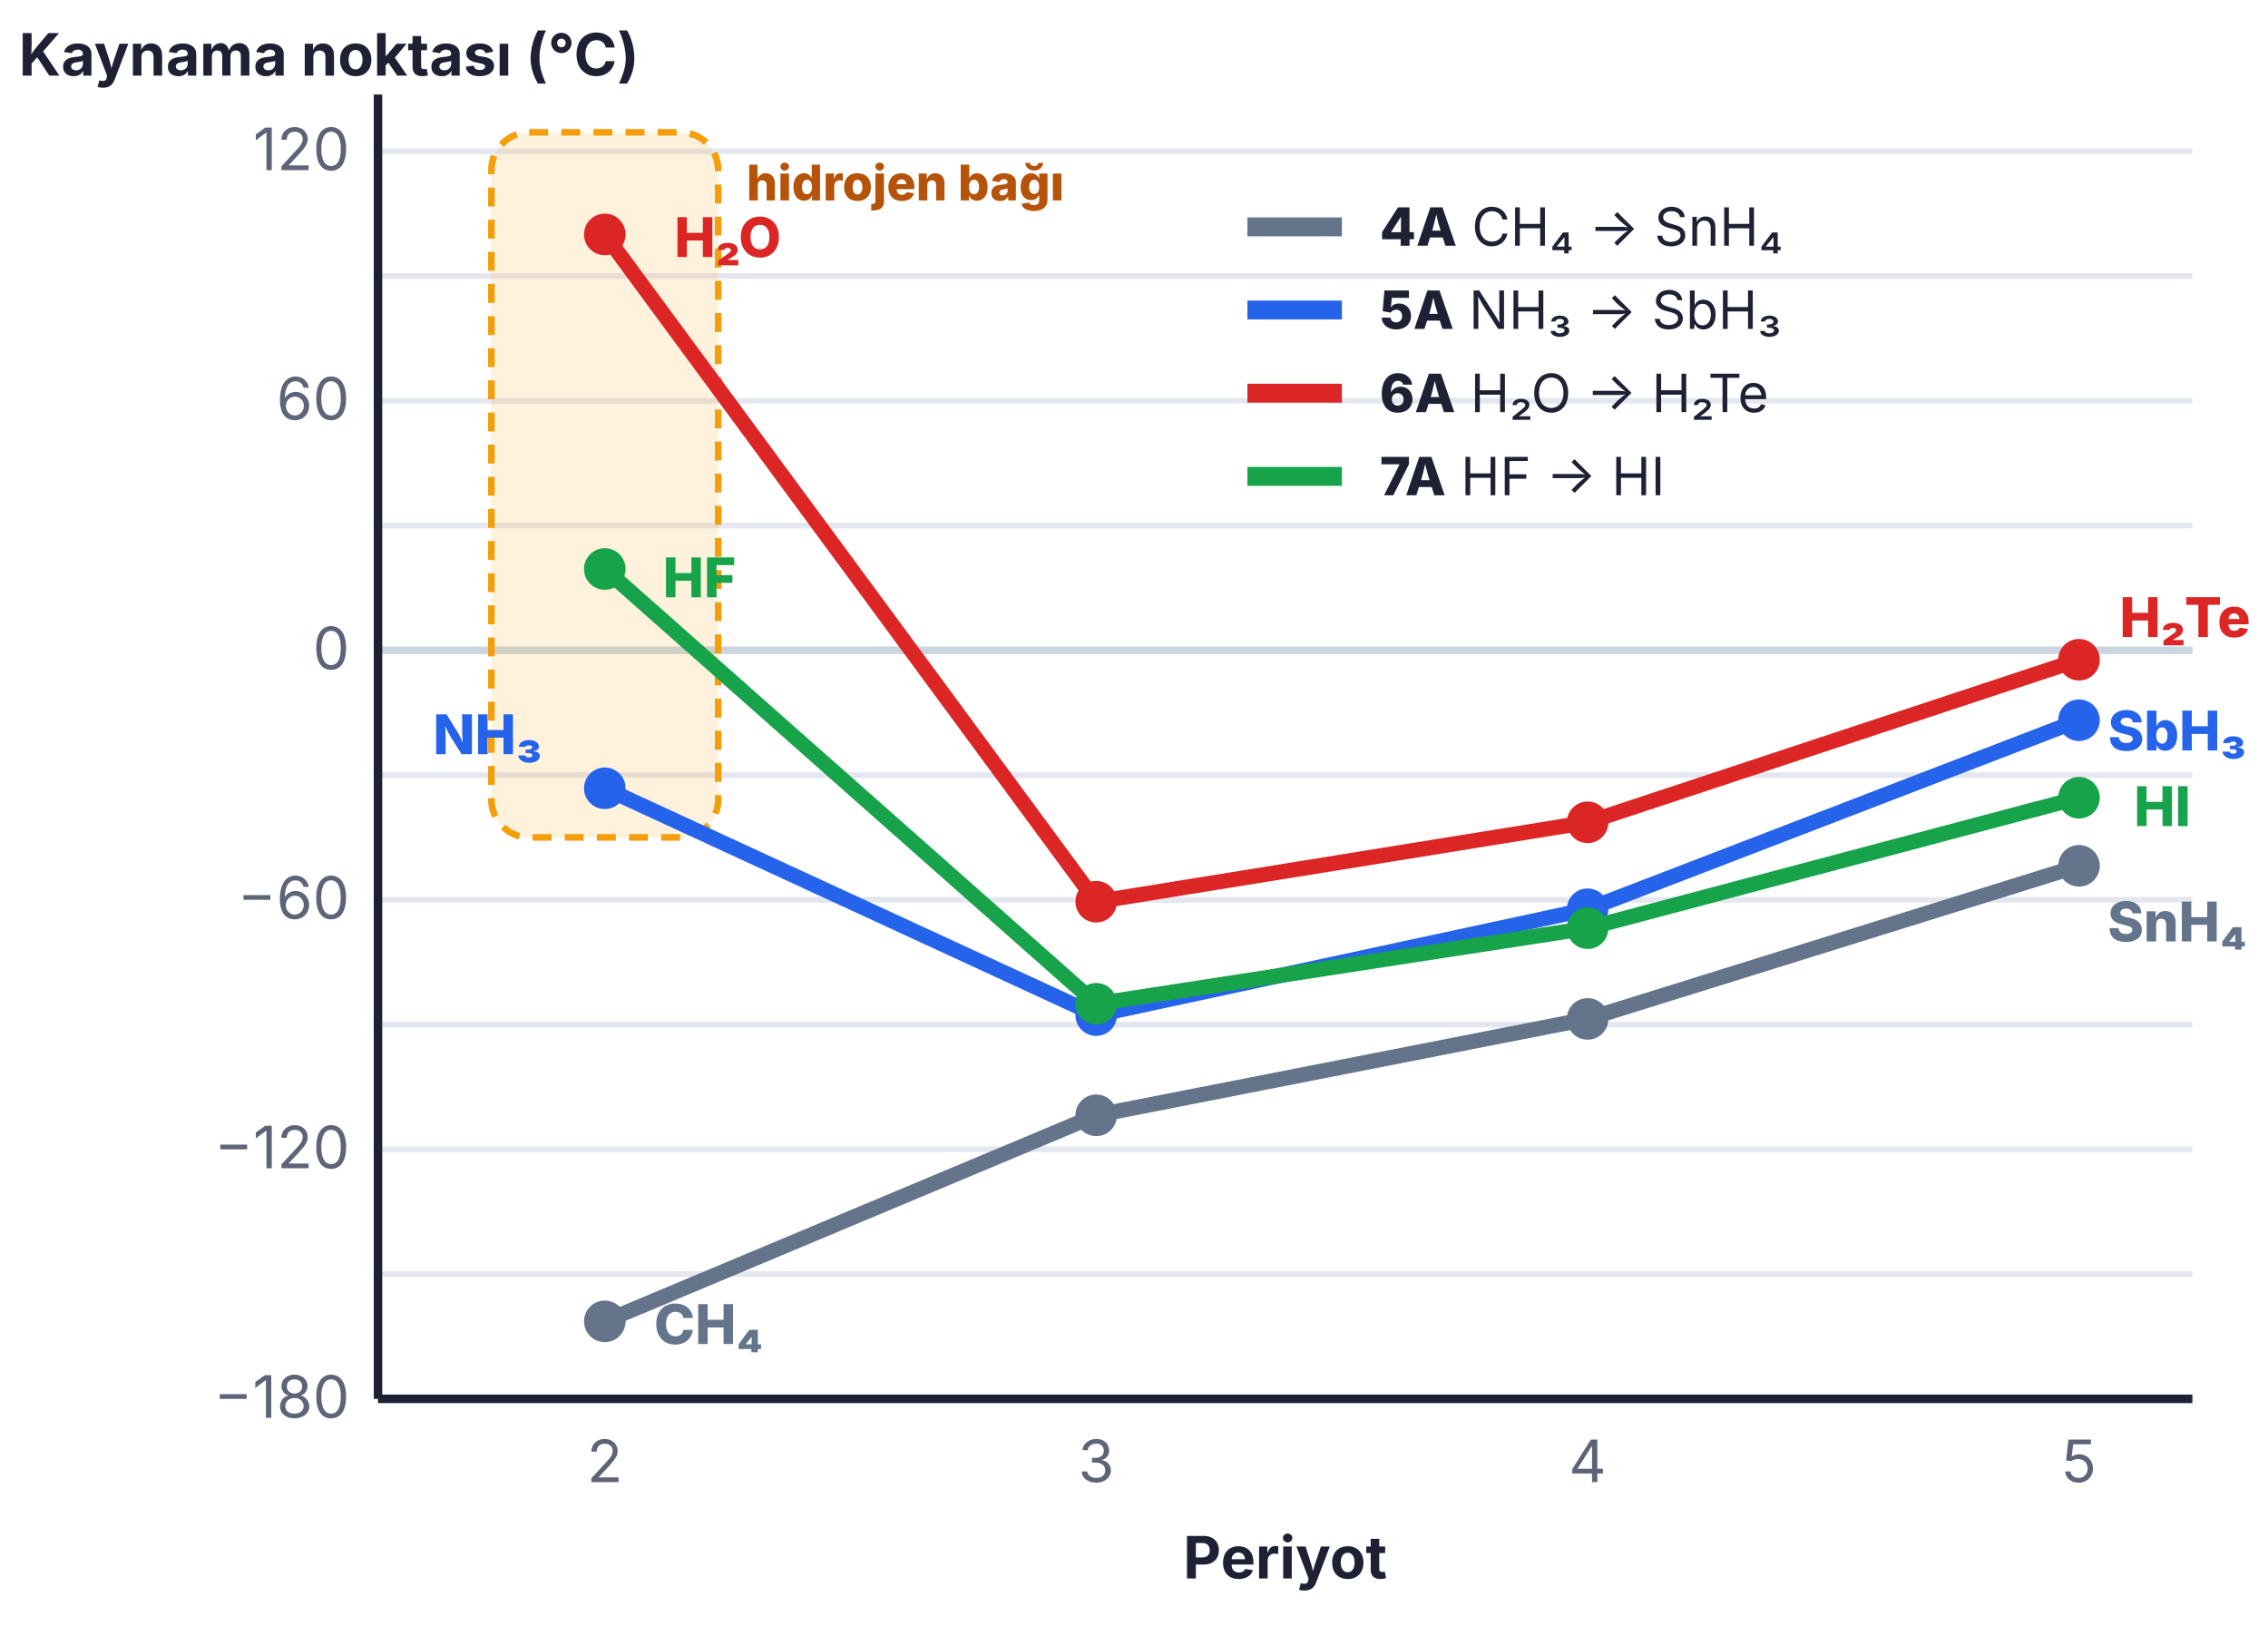
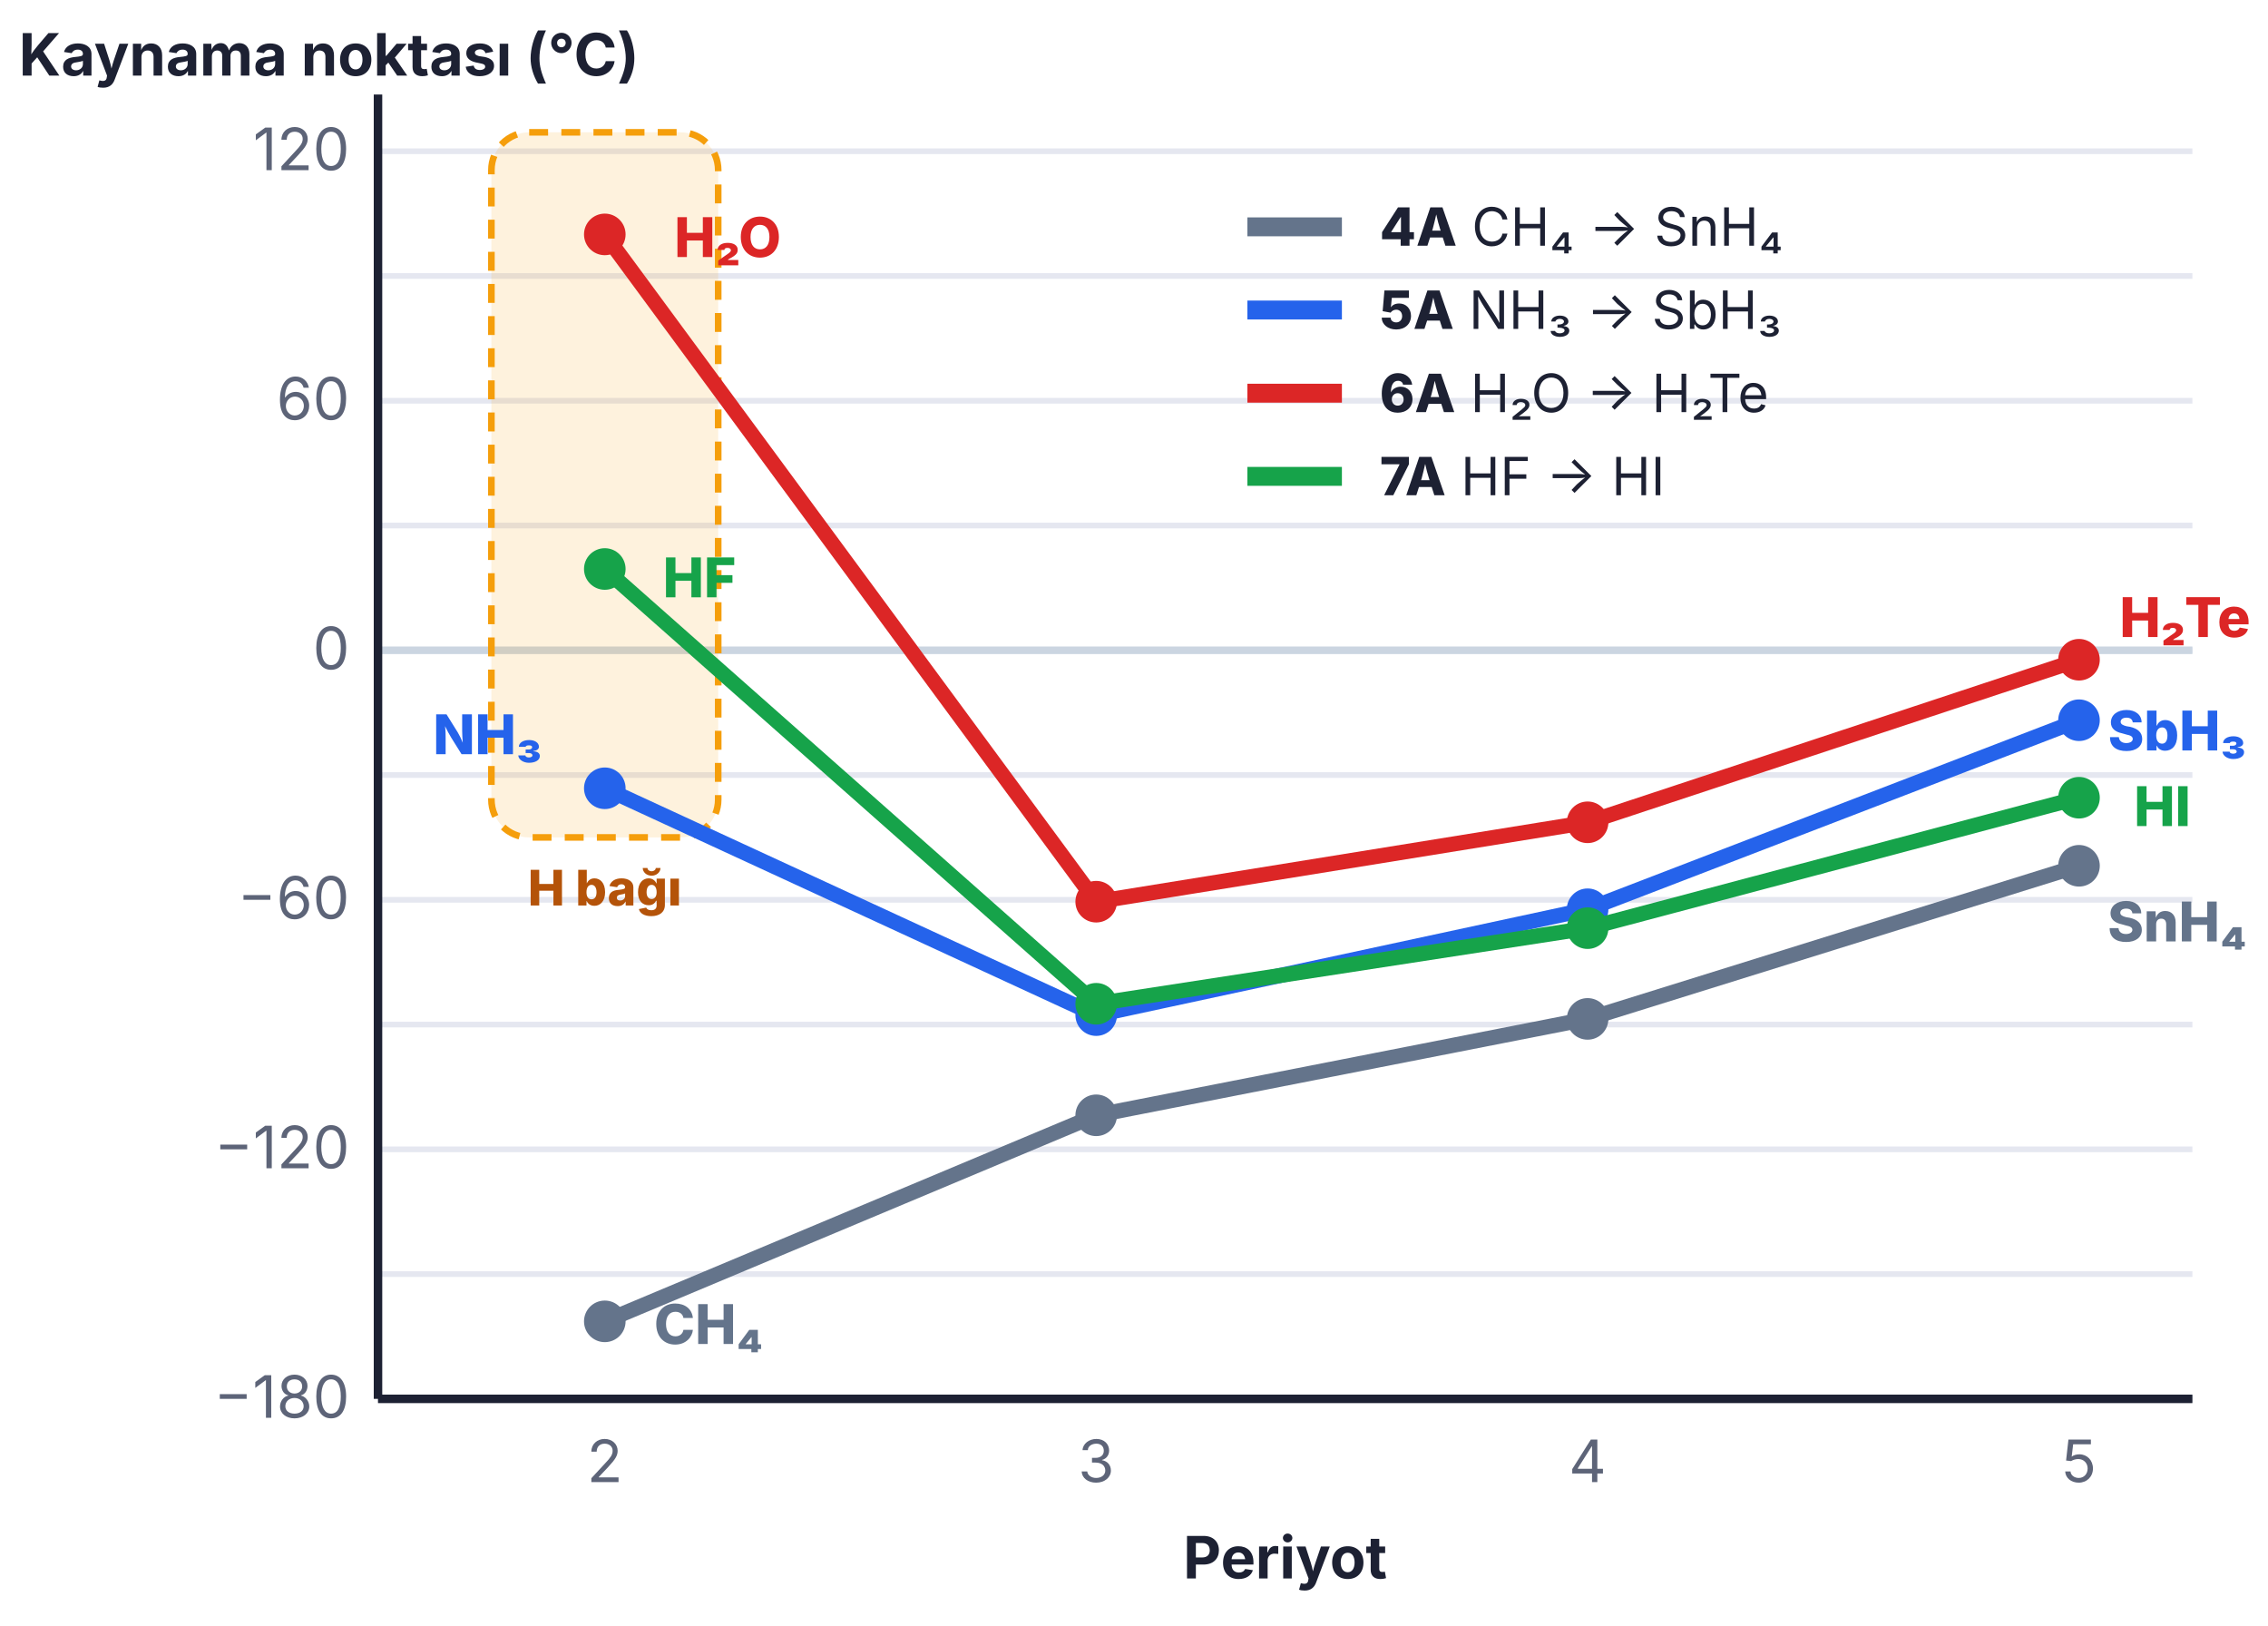
<svg viewBox="0 0 120 86" class="grafik">
  <g font-family="Inter" font-size="3.1" fill="#5d6478">
    <line x1="20" y1="74.0" x2="116" y2="74.0" stroke="#e5e7f0" stroke-width=".3" />
    <text x="18.5" y="75.0" text-anchor="end">−180</text>
    <line x1="20" y1="67.4" x2="116" y2="67.4" stroke="#e5e7f0" stroke-width=".3" />
    <line x1="20" y1="60.8" x2="116" y2="60.8" stroke="#e5e7f0" stroke-width=".3" />
    <text x="18.5" y="61.8" text-anchor="end">−120</text>
    <line x1="20" y1="54.2" x2="116" y2="54.2" stroke="#e5e7f0" stroke-width=".3" />
    <line x1="20" y1="47.6" x2="116" y2="47.6" stroke="#e5e7f0" stroke-width=".3" />
    <text x="18.5" y="48.6" text-anchor="end">−60</text>
    <line x1="20" y1="41.0" x2="116" y2="41.0" stroke="#e5e7f0" stroke-width=".3" />
    <line x1="20" y1="34.4" x2="116" y2="34.4" stroke="#e5e7f0" stroke-width=".3" />
    <text x="18.5" y="35.4" text-anchor="end">0</text>
    <line x1="20" y1="27.8" x2="116" y2="27.8" stroke="#e5e7f0" stroke-width=".3" />
    <line x1="20" y1="21.2" x2="116" y2="21.2" stroke="#e5e7f0" stroke-width=".3" />
    <text x="18.5" y="22.2" text-anchor="end">60</text>
    <line x1="20" y1="14.6" x2="116" y2="14.6" stroke="#e5e7f0" stroke-width=".3" />
    <line x1="20" y1="8.0" x2="116" y2="8.0" stroke="#e5e7f0" stroke-width=".3" />
    <text x="18.5" y="9.0" text-anchor="end">120</text>
    <line x1="20" y1="34.4" x2="116" y2="34.4" stroke="#cbd5e1" stroke-width=".4" />
    <line x1="20" y1="74" x2="116" y2="74" stroke="#1d2133" stroke-width=".45" />
    <line x1="20" y1="74" x2="20" y2="5" stroke="#1d2133" stroke-width=".45" />
    <text x="32" y="78.4" text-anchor="middle">2</text>
    <text x="58" y="78.4" text-anchor="middle">3</text>
    <text x="84" y="78.4" text-anchor="middle">4</text>
    <text x="110" y="78.4" text-anchor="middle">5</text>
    <text x="68.0" y="83.5" text-anchor="middle" fill="#1d2133" font-weight="700">Periyot</text>
    <text x="1" y="4" fill="#1d2133" font-weight="700">Kaynama noktası (°C)</text>
    <rect x="26" y="7" width="12" height="37.3" rx="2" fill="#f59e0b" fill-opacity=".14" stroke="#f59e0b" stroke-width=".35" stroke-dasharray="1 .7" />
    <polyline fill="none" stroke="#64748b" stroke-width=".8" points="32.0,69.9 58.0,59.0 84.0,53.9 110.0,45.8" />
    <circle cx="32.0" cy="69.9" r="1.1" fill="#64748b" />
    <text x="37.5" y="71.1" text-anchor="middle" font-size="2.9" font-weight="800" fill="#64748b">CH₄</text>
    <circle cx="58.0" cy="59.0" r="1.1" fill="#64748b" />
    <circle cx="84.0" cy="53.9" r="1.1" fill="#64748b" />
    <circle cx="110.0" cy="45.8" r="1.1" fill="#64748b" />
    <text x="115.2" y="49.8" text-anchor="middle" font-size="2.9" font-weight="800" fill="#64748b">SnH₄</text>
    <polyline fill="none" stroke="#2563eb" stroke-width=".8" points="32.0,41.7 58.0,53.7 84.0,48.1 110.0,38.1" />
    <circle cx="32.0" cy="41.7" r="1.1" fill="#2563eb" />
    <text x="25.8" y="39.9" text-anchor="middle" font-size="2.9" font-weight="800" fill="#2563eb">NH₃</text>
    <circle cx="58.0" cy="53.7" r="1.1" fill="#2563eb" />
    <circle cx="84.0" cy="48.1" r="1.1" fill="#2563eb" />
    <circle cx="110.0" cy="38.1" r="1.1" fill="#2563eb" />
    <text x="115.2" y="39.7" text-anchor="middle" font-size="2.9" font-weight="800" fill="#2563eb">SbH₃</text>
    <polyline fill="none" stroke="#dc2626" stroke-width=".8" points="32.0,12.4 58.0,47.7 84.0,43.5 110.0,34.9" />
    <circle cx="32.0" cy="12.4" r="1.1" fill="#dc2626" />
    <text x="38.5" y="13.6" text-anchor="middle" font-size="2.9" font-weight="800" fill="#dc2626">H₂O</text>
    <circle cx="58.0" cy="47.7" r="1.1" fill="#dc2626" />
    <circle cx="84.0" cy="43.5" r="1.1" fill="#dc2626" />
    <circle cx="110.0" cy="34.9" r="1.1" fill="#dc2626" />
    <text x="115.6" y="33.7" text-anchor="middle" font-size="2.9" font-weight="800" fill="#dc2626">H₂Te</text>
    <polyline fill="none" stroke="#16a34a" stroke-width=".8" points="32.0,30.1 58.0,53.1 84.0,49.1 110.0,42.2" />
    <circle cx="32.0" cy="30.1" r="1.1" fill="#16a34a" />
    <text x="37.0" y="31.6" text-anchor="middle" font-size="2.9" font-weight="800" fill="#16a34a">HF</text>
    <circle cx="58.0" cy="53.1" r="1.1" fill="#16a34a" />
    <circle cx="84.0" cy="49.1" r="1.1" fill="#16a34a" />
    <circle cx="110.0" cy="42.2" r="1.1" fill="#16a34a" />
    <text x="114.4" y="43.7" text-anchor="middle" font-size="2.9" font-weight="800" fill="#16a34a">HI</text>
    <line x1="66" y1="12.0" x2="71" y2="12.0" stroke="#64748b" stroke-width="1" />
    <text x="73" y="13.0" font-size="2.8" fill="#1d2133">
      <tspan font-weight="800">4A</tspan> CH₄ → SnH₄</text>
    <line x1="66" y1="16.4" x2="71" y2="16.4" stroke="#2563eb" stroke-width="1" />
    <text x="73" y="17.4" font-size="2.8" fill="#1d2133">
      <tspan font-weight="800">5A</tspan> NH₃ → SbH₃</text>
    <line x1="66" y1="20.8" x2="71" y2="20.8" stroke="#dc2626" stroke-width="1" />
    <text x="73" y="21.8" font-size="2.8" fill="#1d2133">
      <tspan font-weight="800">6A</tspan> H₂O → H₂Te</text>
    <line x1="66" y1="25.2" x2="71" y2="25.2" stroke="#16a34a" stroke-width="1" />
    <text x="73" y="26.2" font-size="2.8" fill="#1d2133">
      <tspan font-weight="800">7A</tspan> HF → HI</text>
-     <text x="39.5" y="10.6" font-size="2.6" font-weight="800" fill="#b45309">hidrojen bağı</text>
+     <text x="32" y="47.9" text-anchor="middle" font-size="2.6" font-weight="800" fill="#b45309">H bağı</text>
  </g>
</svg>
